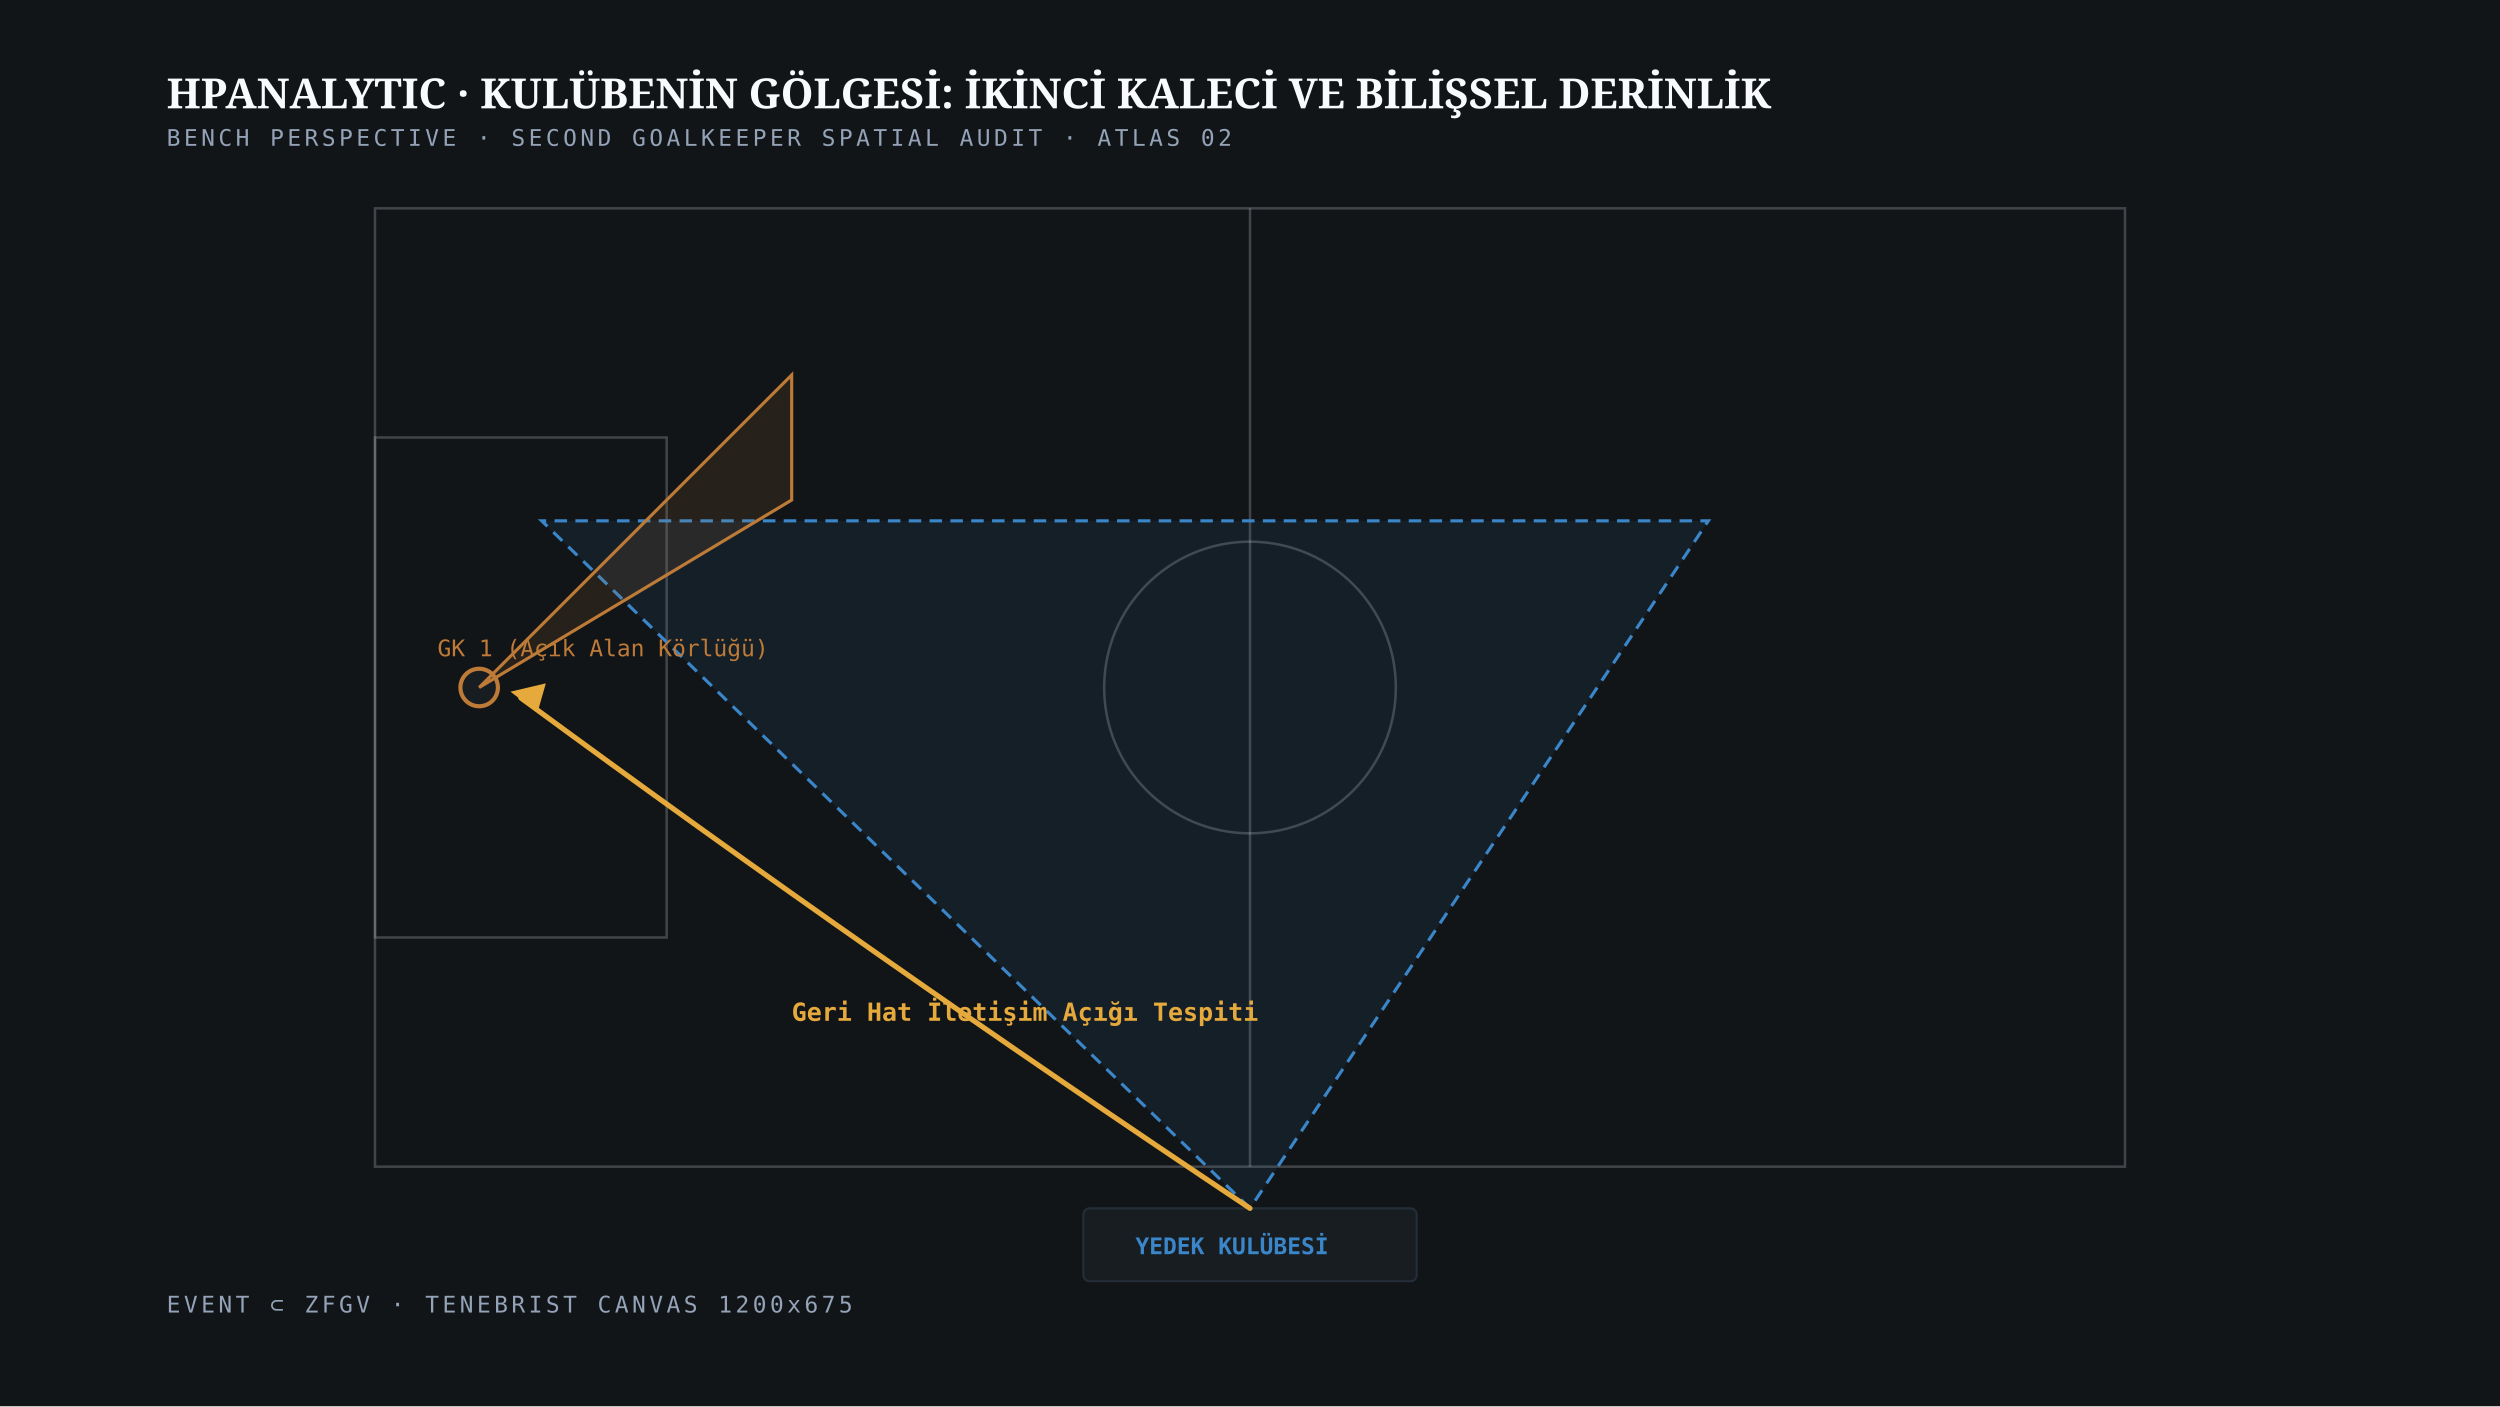
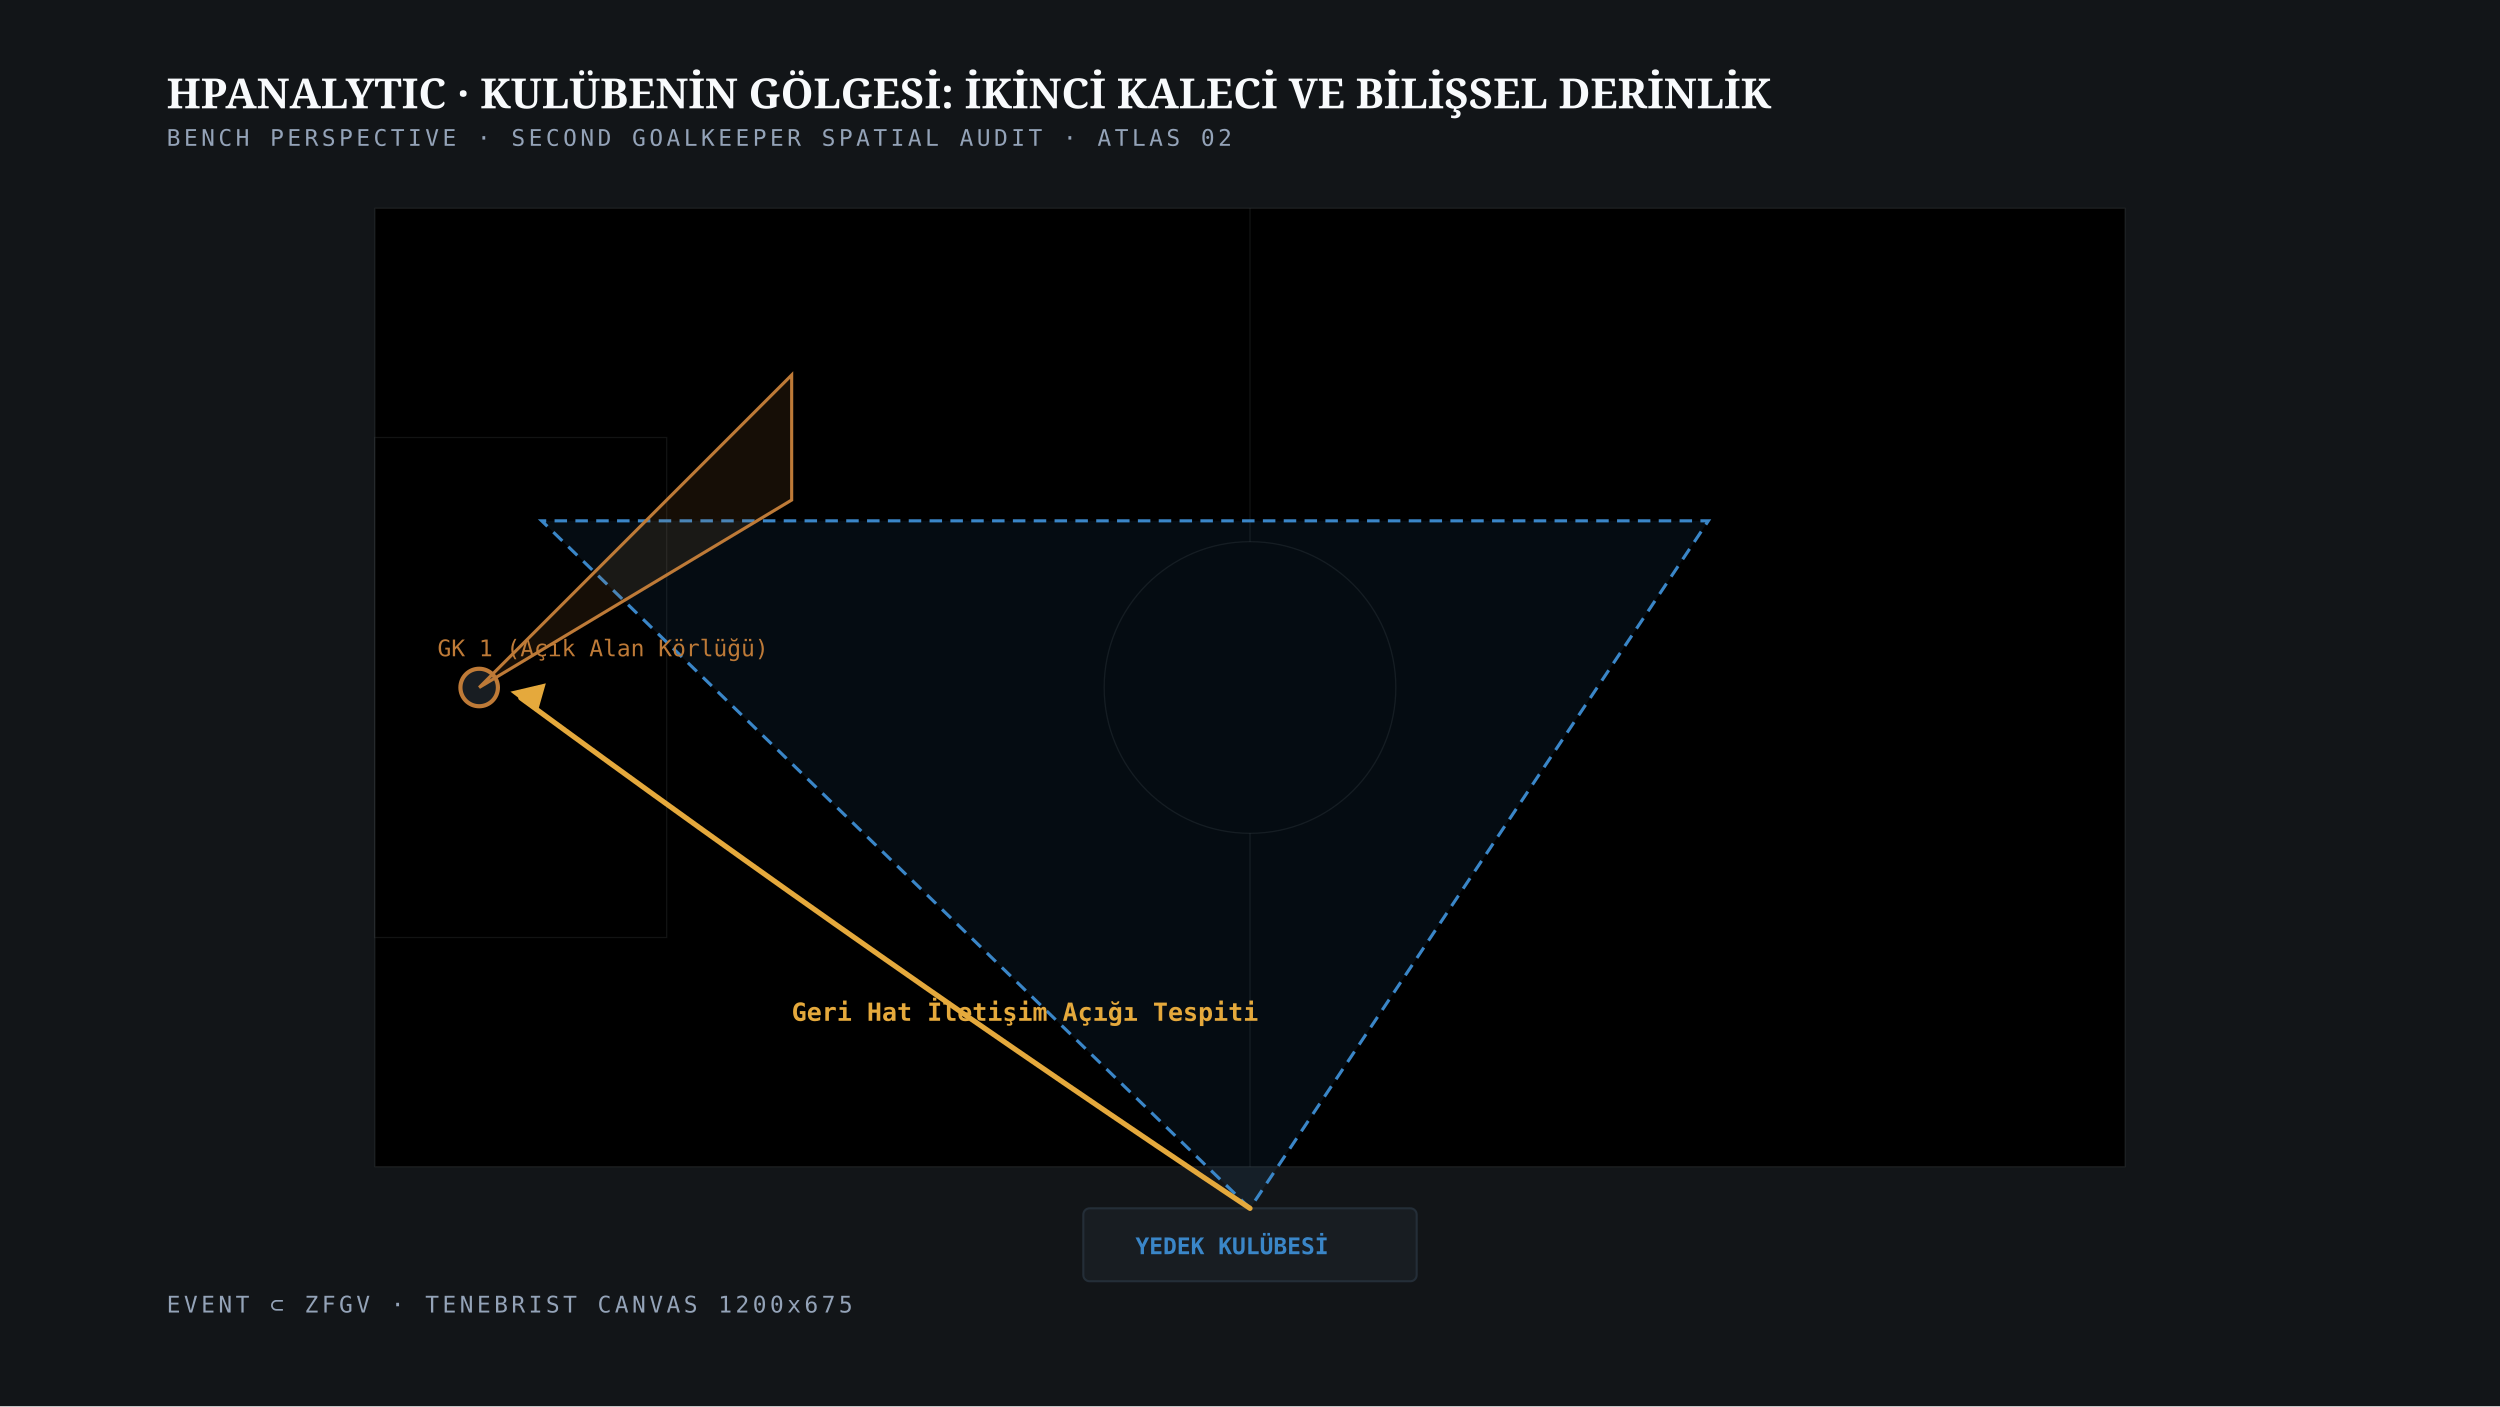
<svg xmlns="http://www.w3.org/2000/svg" viewBox="0 0 1200 675" width="1200" height="675">
  <defs>
+     <radialGradient id="chiaroscuroBeam" cx="82%" cy="18%" r="78%">
+       <stop offset="0%" stop-color="#E5A93C" stop-opacity="0.32" />
+       <stop offset="42%" stop-color="#E5A93C" stop-opacity="0.07" />
+       <stop offset="100%" stop-color="#121518" stop-opacity="0" />
+     </radialGradient>
    <style>
      .bg-void { fill: #121518; }
-       .field-line { stroke: rgba(235, 238, 242, 0.22); stroke-width: 1.2; fill: none; }
+       .field-line davinci-grid { stroke: rgba(235, 238, 242, 0.22); stroke-width: 1.2; fill: none; }
      .sight-cone { fill: rgba(58, 134, 200, 0.09); stroke: #3A86C8; stroke-width: 1.5; stroke-dasharray: 6, 4; }
      .blind-cone { fill: rgba(190, 122, 55, 0.12); stroke: #BE7A37; stroke-width: 1.5; }
      .text-title { font-family: 'Newsreader', serif; fill: #F8FAFC; font-size: 20px; font-weight: 700; }
      .text-meta { font-family: 'IBM Plex Mono', monospace; fill: #94A3B8; font-size: 11px; letter-spacing: 0.15em; }
      .text-amber { font-family: 'IBM Plex Mono', monospace; fill: #E5A93C; font-weight: 700; }
      .text-cobalt { font-family: 'IBM Plex Mono', monospace; fill: #3A86C8; font-weight: 700; }
+     
+     @keyframes teslaFlow {
+       from { stroke-dashoffset: 40; }
+       to { stroke-dashoffset: 0; }
+     }
+     @keyframes pulseEvidence {
+       0% { r: 6px; opacity: 0.8; }
+       50% { r: 9px; opacity: 1; filter: drop-shadow(0 0 6px #E5A93C); }
+       100% { r: 6px; opacity: 0.8; }
+     }
+     @keyframes pulseEmerald {
+       0% { r: 7px; filter: drop-shadow(0 0 2px #00E676); }
+       50% { r: 10px; filter: drop-shadow(0 0 8px #00E676); }
+       100% { r: 7px; filter: drop-shadow(0 0 2px #00E676); }
+     }
+     .tesla-flow {
+       stroke-dasharray: 6 4 !important;
+       animation: teslaFlow 1.8s linear infinite !important;
+     }
+     .pulse-amber {
+       animation: pulseEvidence 2.2s ease-in-out infinite !important;
+       transform-origin: center;
+     }
+     .pulse-emerald {
+       animation: pulseEmerald 2s ease-in-out infinite !important;
+       transform-origin: center;
+     }
+     .chiaroscuro-cone {
+       mix-blend-mode: screen;
+       pointer-events: none;
+     }
+     .davinci-grid {
+       stroke: rgba(235, 238, 242, 0.08) !important;
+       stroke-width: 0.6px !important;
+     }
+ 
    </style>
  </defs>
  <rect width="1200" height="675" class="bg-void" />
-   <g class="field-line">
+   <g class="field-line davinci-grid">
    <rect x="180" y="100" width="840" height="460" />
    <line x1="600" y1="100" x2="600" y2="560" />
    <circle cx="600" cy="330" r="70" />
    <rect x="180" y="210" width="140" height="240" />
  </g>
  <rect x="520" y="580" width="160" height="35" fill="#181D22" stroke="#242E38" rx="3" />
  <text x="545" y="602" class="text-cobalt" font-size="11">YEDEK KULÜBESİ</text>
  <polygon points="600,580 260,250 820,250" class="sight-cone" />
  <circle cx="230" cy="330" r="9" fill="#181D22" stroke="#BE7A37" stroke-width="2" />
  <text x="210" y="315" fill="#BE7A37" font-family="'IBM Plex Mono', monospace" font-size="11">GK 1 (Açık Alan Körlüğü)</text>
  <polygon points="230,330 380,180 380,240" class="blind-cone" />
  <path d="M 600,580 Q 420,460 250,335" stroke="#E5A93C" stroke-width="2.5" stroke-linecap="round" fill="none" />
  <polygon points="245,332 258,342 262,328" fill="#E5A93C" />
  <text x="380" y="490" class="text-amber" font-size="12">Geri Hat İletişim Açığı Tespiti</text>
  <text x="80" y="52" class="text-title">HPANALYTIC · KULÜBENİN GÖLGESİ: İKİNCİ KALECİ VE BİLİŞSEL DERİNLİK</text>
  <text x="80" y="70" class="text-meta">BENCH PERSPECTIVE · SECOND GOALKEEPER SPATIAL AUDIT · ATLAS 02</text>
  <text x="80" y="630" class="text-meta">EVENT ⊂ ZFGV · TENEBRIST CANVAS 1200x675</text>
</svg>
